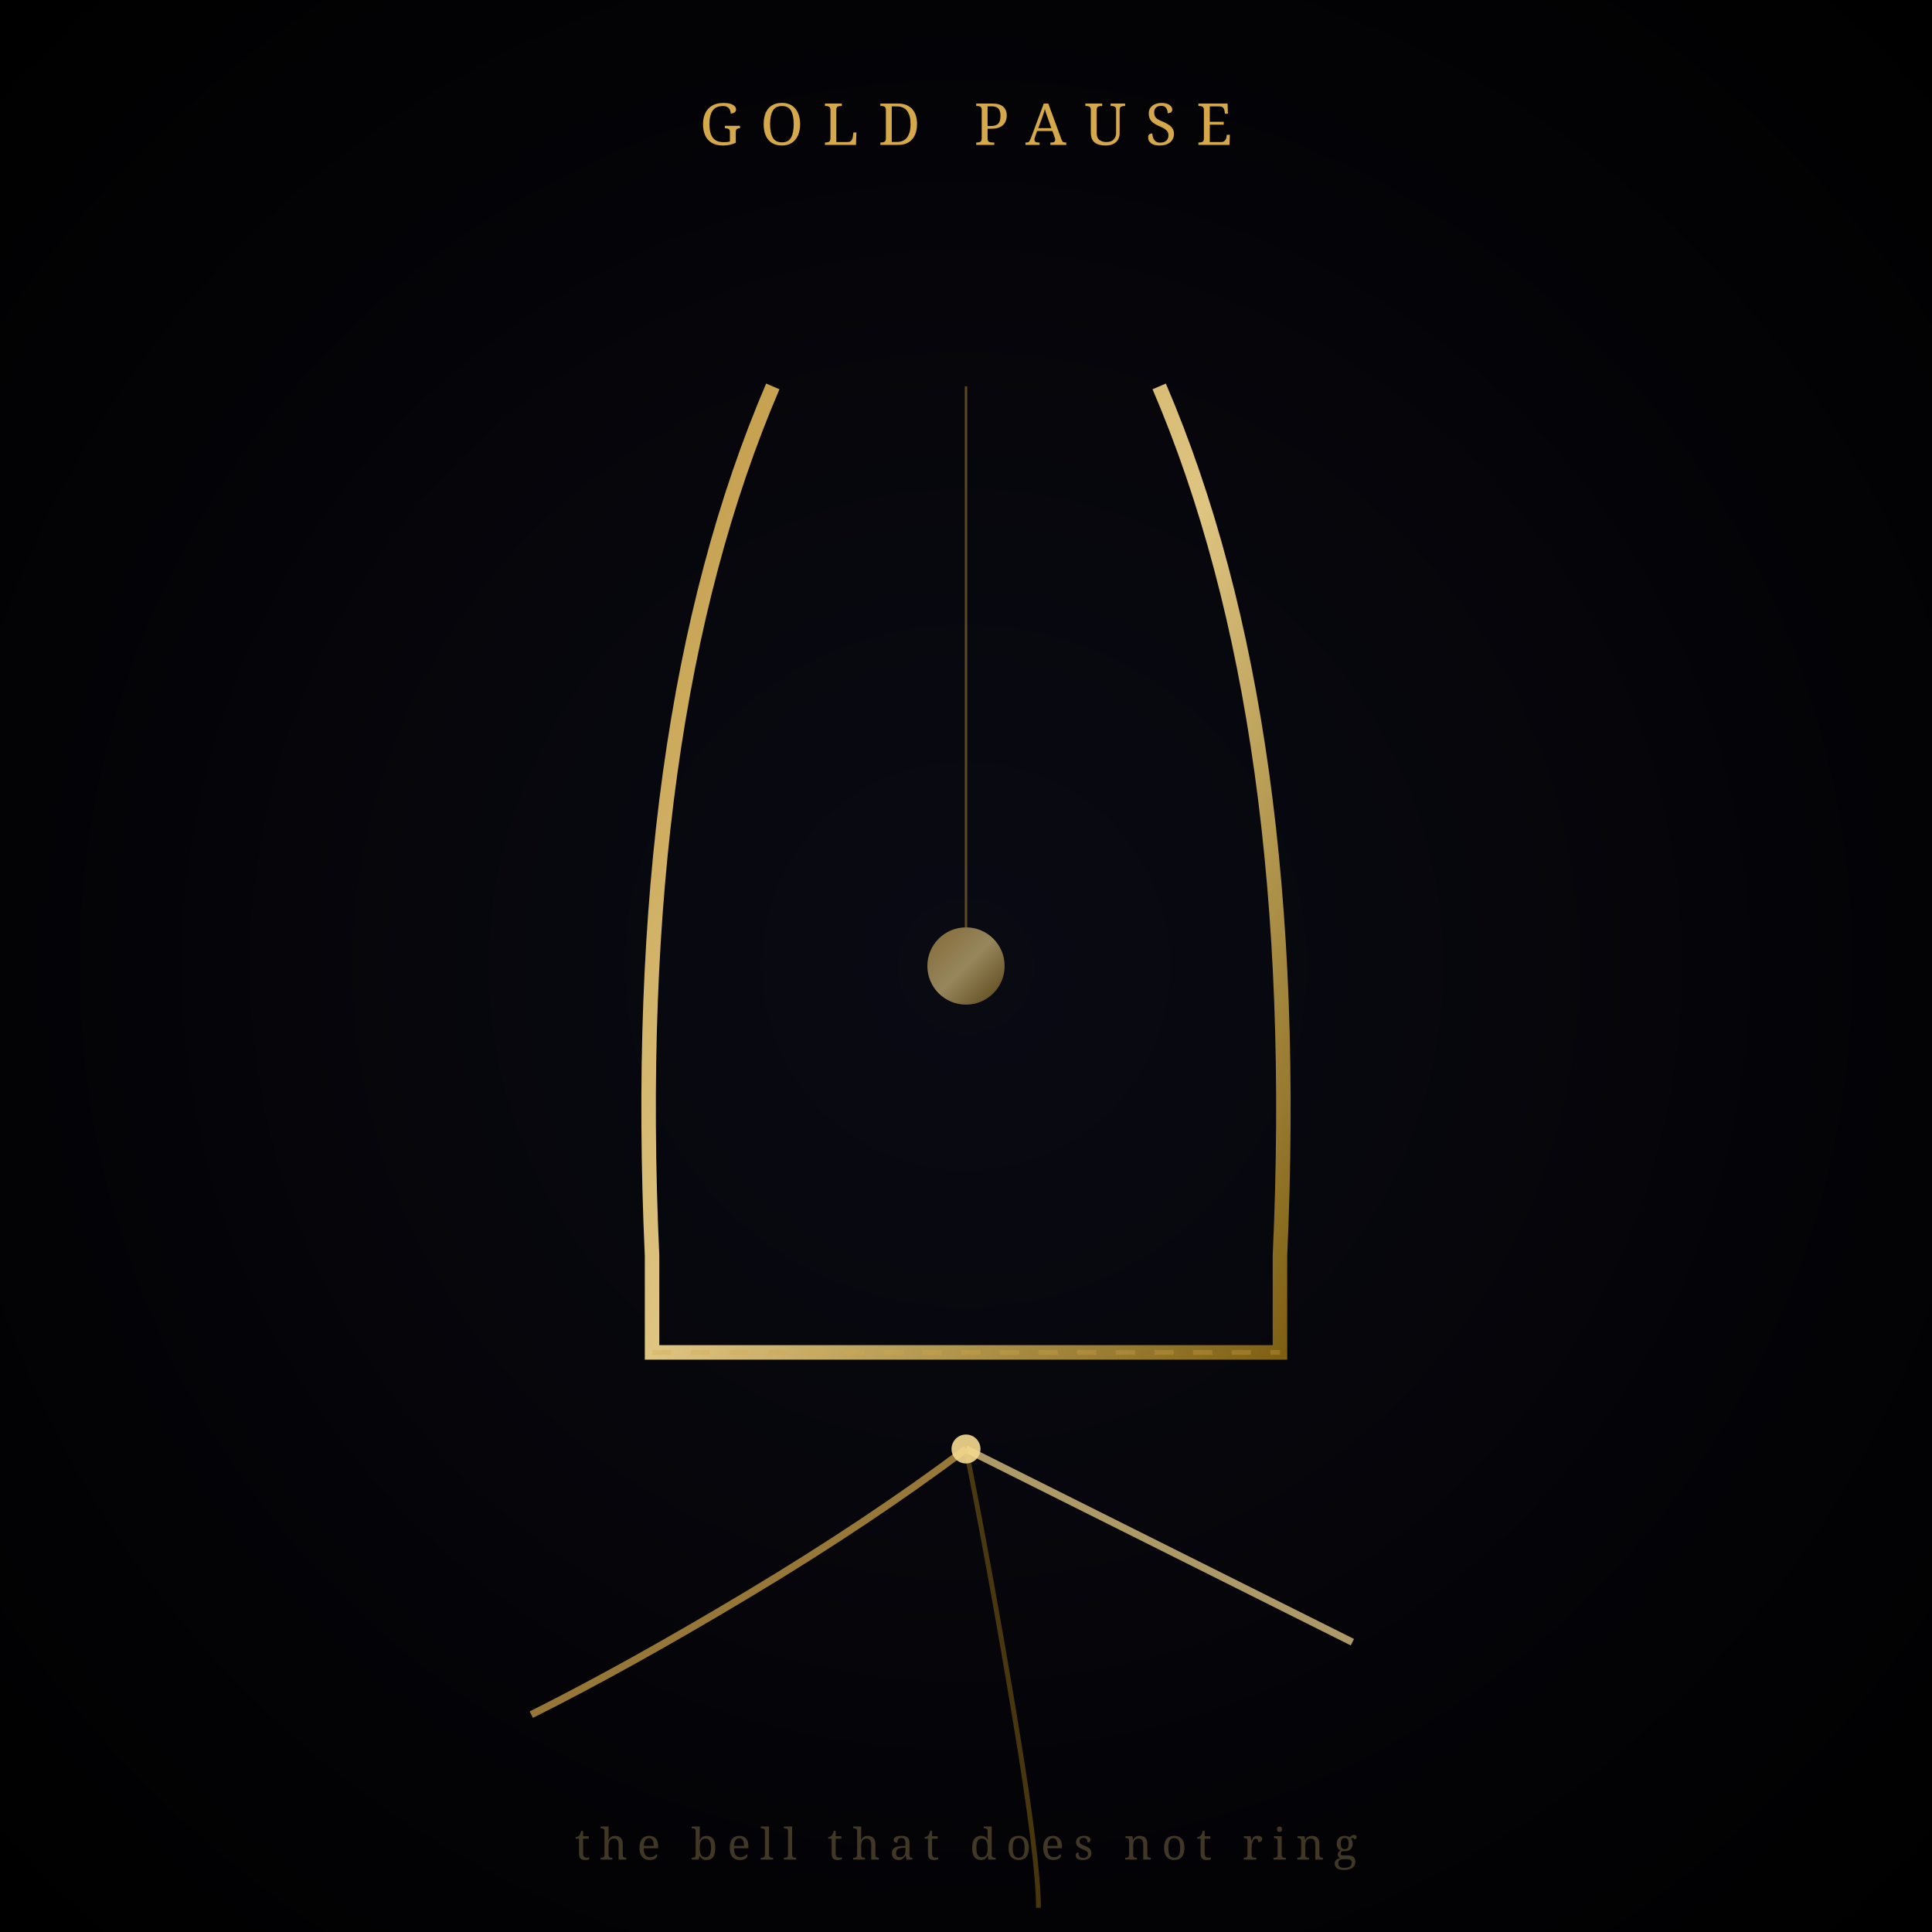
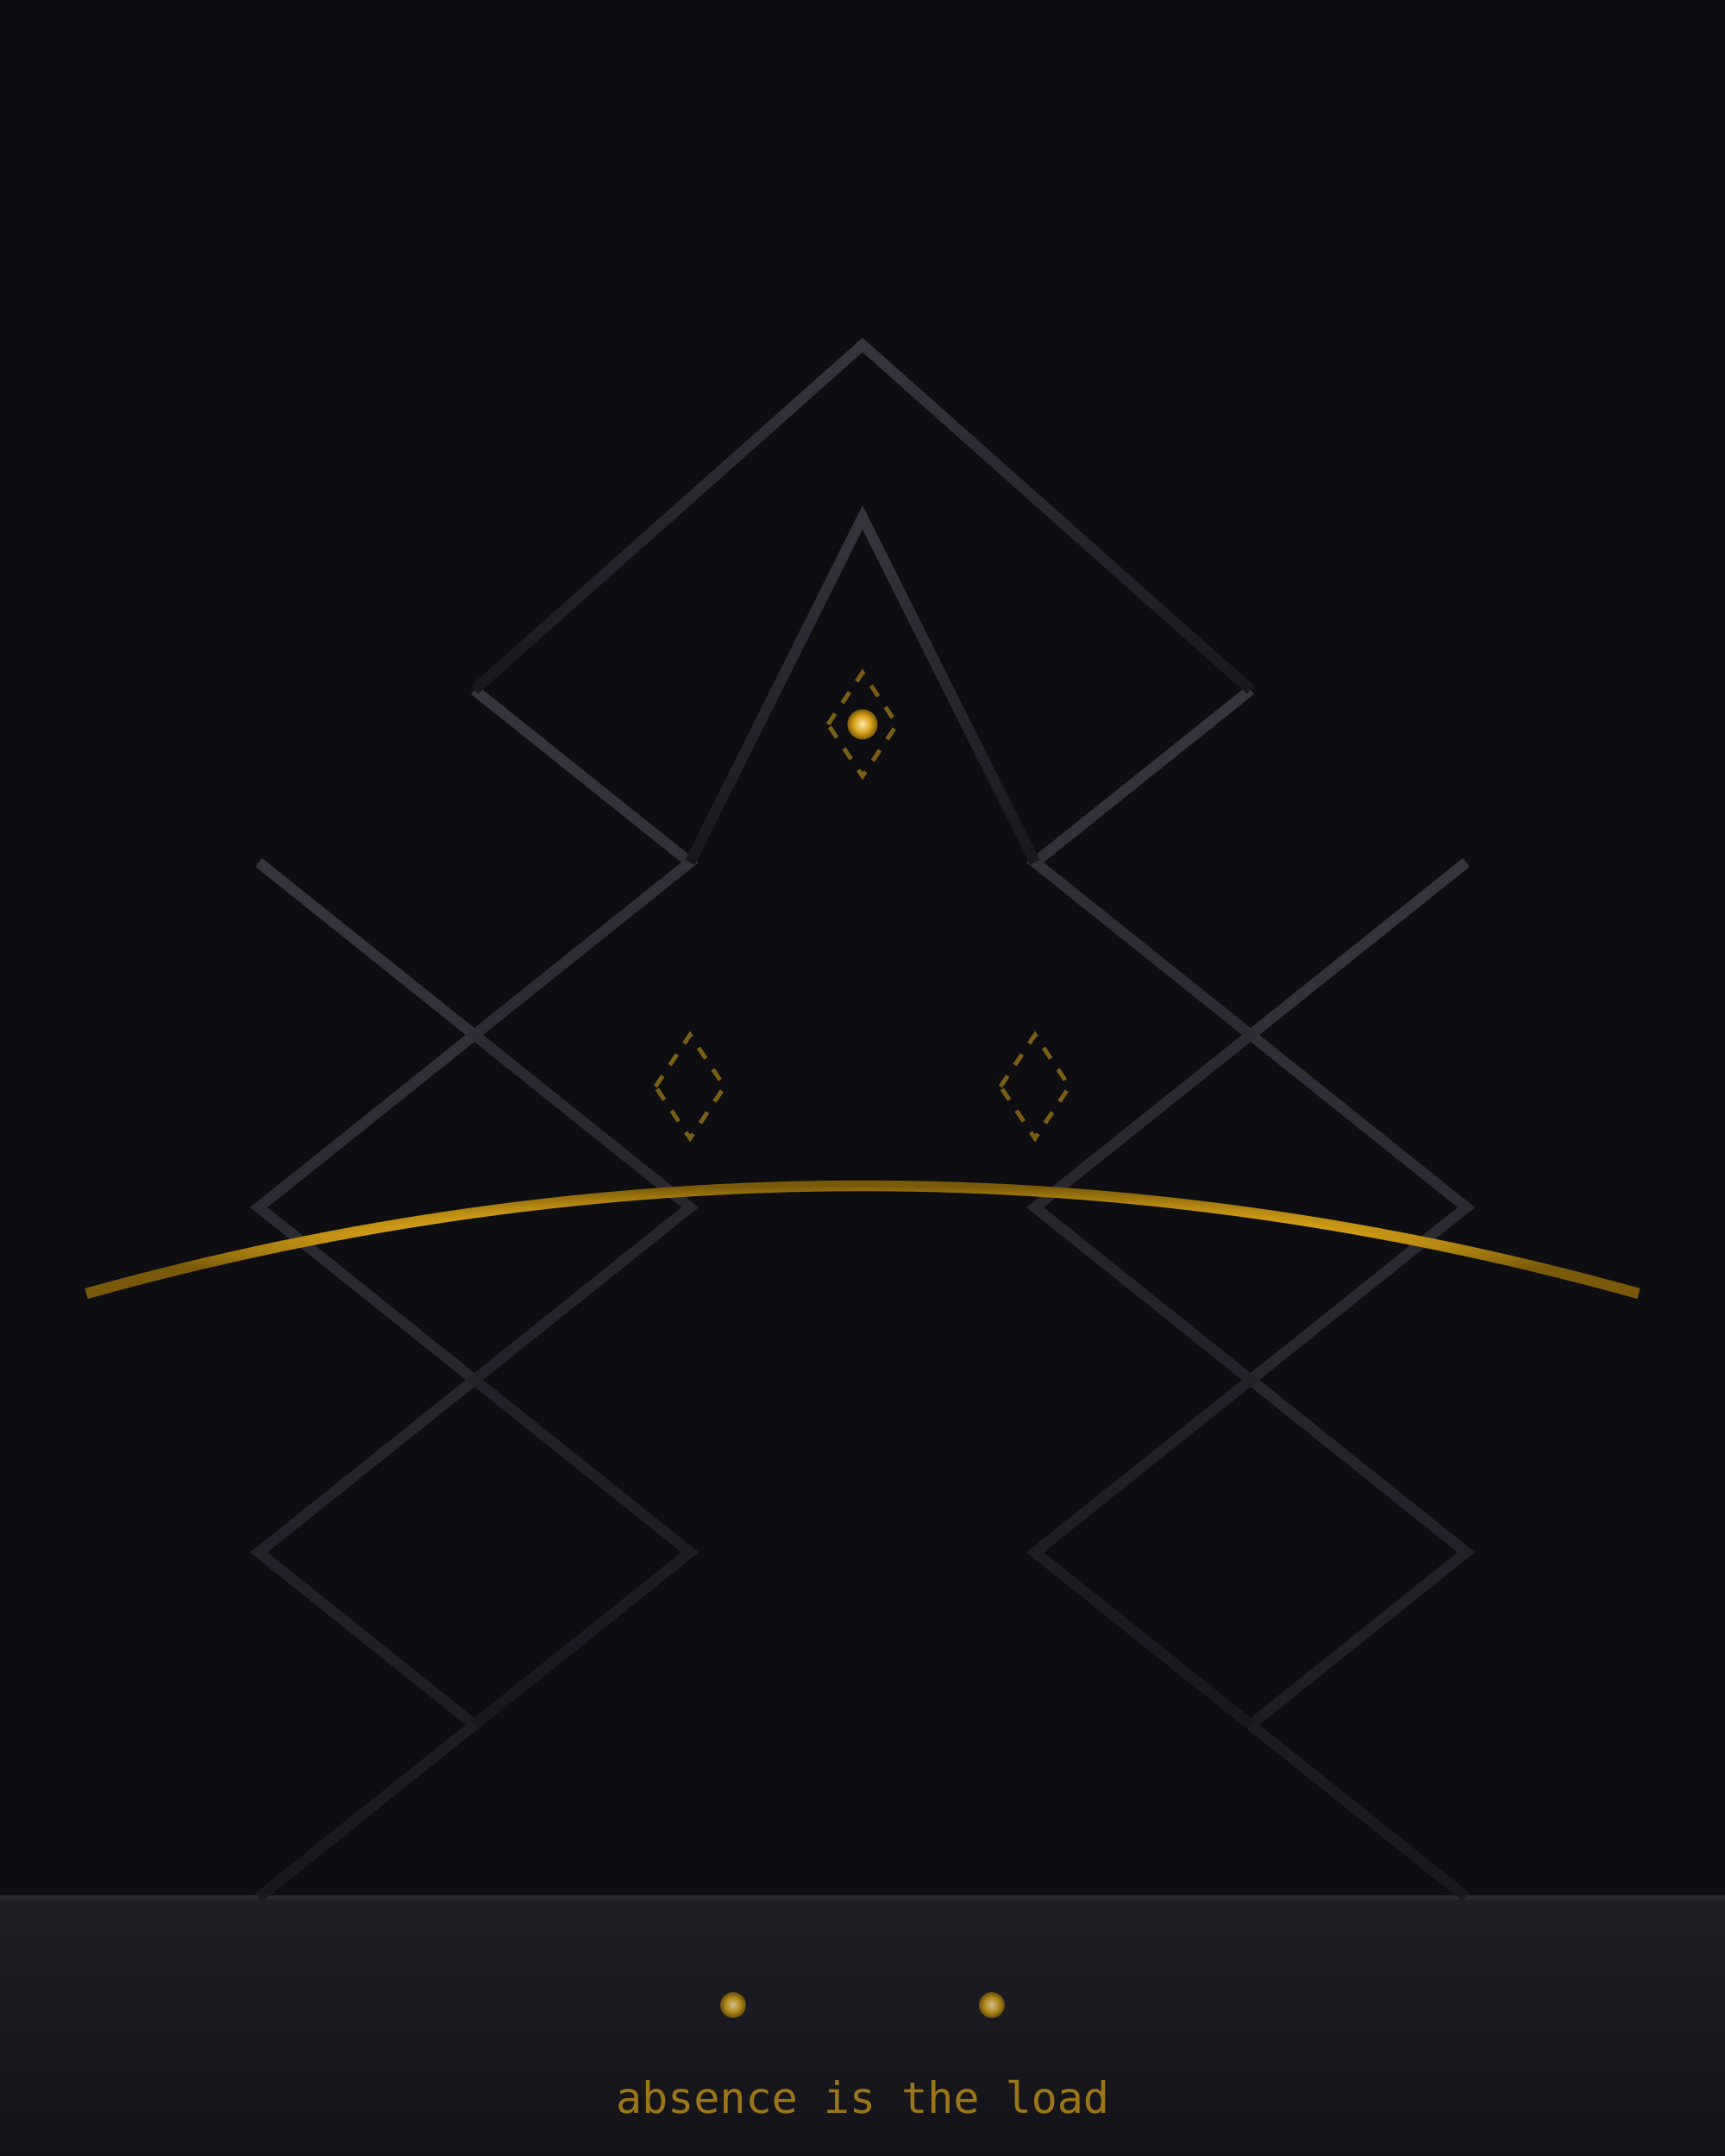
- <svg xmlns="http://www.w3.org/2000/svg" viewBox="0 0 400 400">
+ <svg xmlns="http://www.w3.org/2000/svg" viewBox="0 0 400 500">
  <defs>
-     <radialGradient id="void" cx="50%" cy="50%" r="70%">
-       <stop offset="0%" stop-color="#0a0a14" />
-       <stop offset="100%" stop-color="#000000" />
+     <linearGradient id="stone" x1="0" y1="0" x2="0" y2="1">
+       <stop offset="0%" stop-color="#3a3a42" />
+       <stop offset="100%" stop-color="#1a1a20" />
+     </linearGradient>
+     <radialGradient id="gold" cx="50%" cy="50%" r="50%">
+       <stop offset="0%" stop-color="#ffe9a8" />
+       <stop offset="60%" stop-color="#d4a017" />
+       <stop offset="100%" stop-color="#7a5a0a" />
    </radialGradient>
-     <linearGradient id="gold" x1="0%" y1="0%" x2="100%" y2="100%">
-       <stop offset="0%" stop-color="#d4a84b" />
-       <stop offset="50%" stop-color="#f5d98e" />
-       <stop offset="100%" stop-color="#8b6914" />
-     </linearGradient>
  </defs>
-   <rect width="400" height="400" fill="url(#void)" />
-   <path d="M 160 80 Q 130 150, 135 260 L 135 280 L 265 280 L 265 260 Q 270 150, 240 80" fill="none" stroke="url(#gold)" stroke-width="3" opacity="0.9" />
-   <line x1="135" y1="280" x2="265" y2="280" stroke="#d4a84b" stroke-width="1" opacity="0.3" stroke-dasharray="4,4" />
-   <circle cx="200" cy="200" r="8" fill="url(#gold)" opacity="0.6" />
-   <line x1="200" y1="80" x2="200" y2="192" stroke="#d4a84b" stroke-width="0.5" opacity="0.4" />
-   <path d="M 200 300 Q 220 310, 240 320 T 280 340" fill="none" stroke="#f5d98e" stroke-width="1.5" opacity="0.7" />
-   <path d="M 200 300 Q 180 315, 155 330 T 110 355" fill="none" stroke="#d4a84b" stroke-width="1.5" opacity="0.7" />
-   <path d="M 200 300 Q 205 325, 210 355 T 215 395" fill="none" stroke="#8b6914" stroke-width="1" opacity="0.5" />
-   <circle cx="200" cy="300" r="3" fill="#f5d98e" opacity="0.9" />
-   <text x="200" y="30" text-anchor="middle" fill="#d4a84b" font-family="serif" font-size="12" letter-spacing="4">GOLD PAUSE</text>
-   <text x="200" y="385" text-anchor="middle" fill="#6b5a3a" font-family="serif" font-size="9" letter-spacing="2" opacity="0.6">the bell that does not ring</text>
+   <rect width="400" height="500" fill="#0e0e12" />
+   <rect x="0" y="440" width="400" height="60" fill="url(#stone)" opacity="0.4" />
+   <line x1="0" y1="440" x2="400" y2="440" stroke="#2a2a30" stroke-width="1" />
+   <g stroke="url(#stone)" stroke-width="2.5" fill="none" opacity="0.9">
+     <path d="M60,440 L110,400 L60,360 L110,320 L60,280 L110,240 L60,200" />
+     <path d="M110,400 L160,360 L110,320 L160,280 L110,240 L160,200 L110,160" />
+     <path d="M340,440 L290,400 L340,360 L290,320 L340,280 L290,240 L340,200" />
+     <path d="M290,400 L240,360 L290,320 L240,280 L290,240 L240,200 L290,160" />
+     <path d="M110,160 L200,80 L290,160" />
+     <path d="M160,200 L200,120 L240,200" />
+   </g>
+   <g fill="none" stroke="#d4a017" stroke-width="1" stroke-dasharray="3,3" opacity="0.55">
+     <path d="M192,168 L200,156 L208,168 L200,180 Z" />
+     <path d="M152,252 L160,240 L168,252 L160,264 Z" />
+     <path d="M232,252 L240,240 L248,252 L240,264 Z" />
+   </g>
+   <path d="M20,300 Q200,250 380,300" fill="none" stroke="url(#gold)" stroke-width="2.5" />
+   <circle cx="200" cy="168" r="3.5" fill="url(#gold)" />
+   <circle cx="170" cy="465" r="3" fill="url(#gold)" opacity="0.8" />
+   <circle cx="230" cy="465" r="3" fill="url(#gold)" opacity="0.8" />
+   <text x="200" y="490" text-anchor="middle" fill="#d4a017" font-family="monospace" font-size="10" opacity="0.7">absence is the load</text>
</svg>
